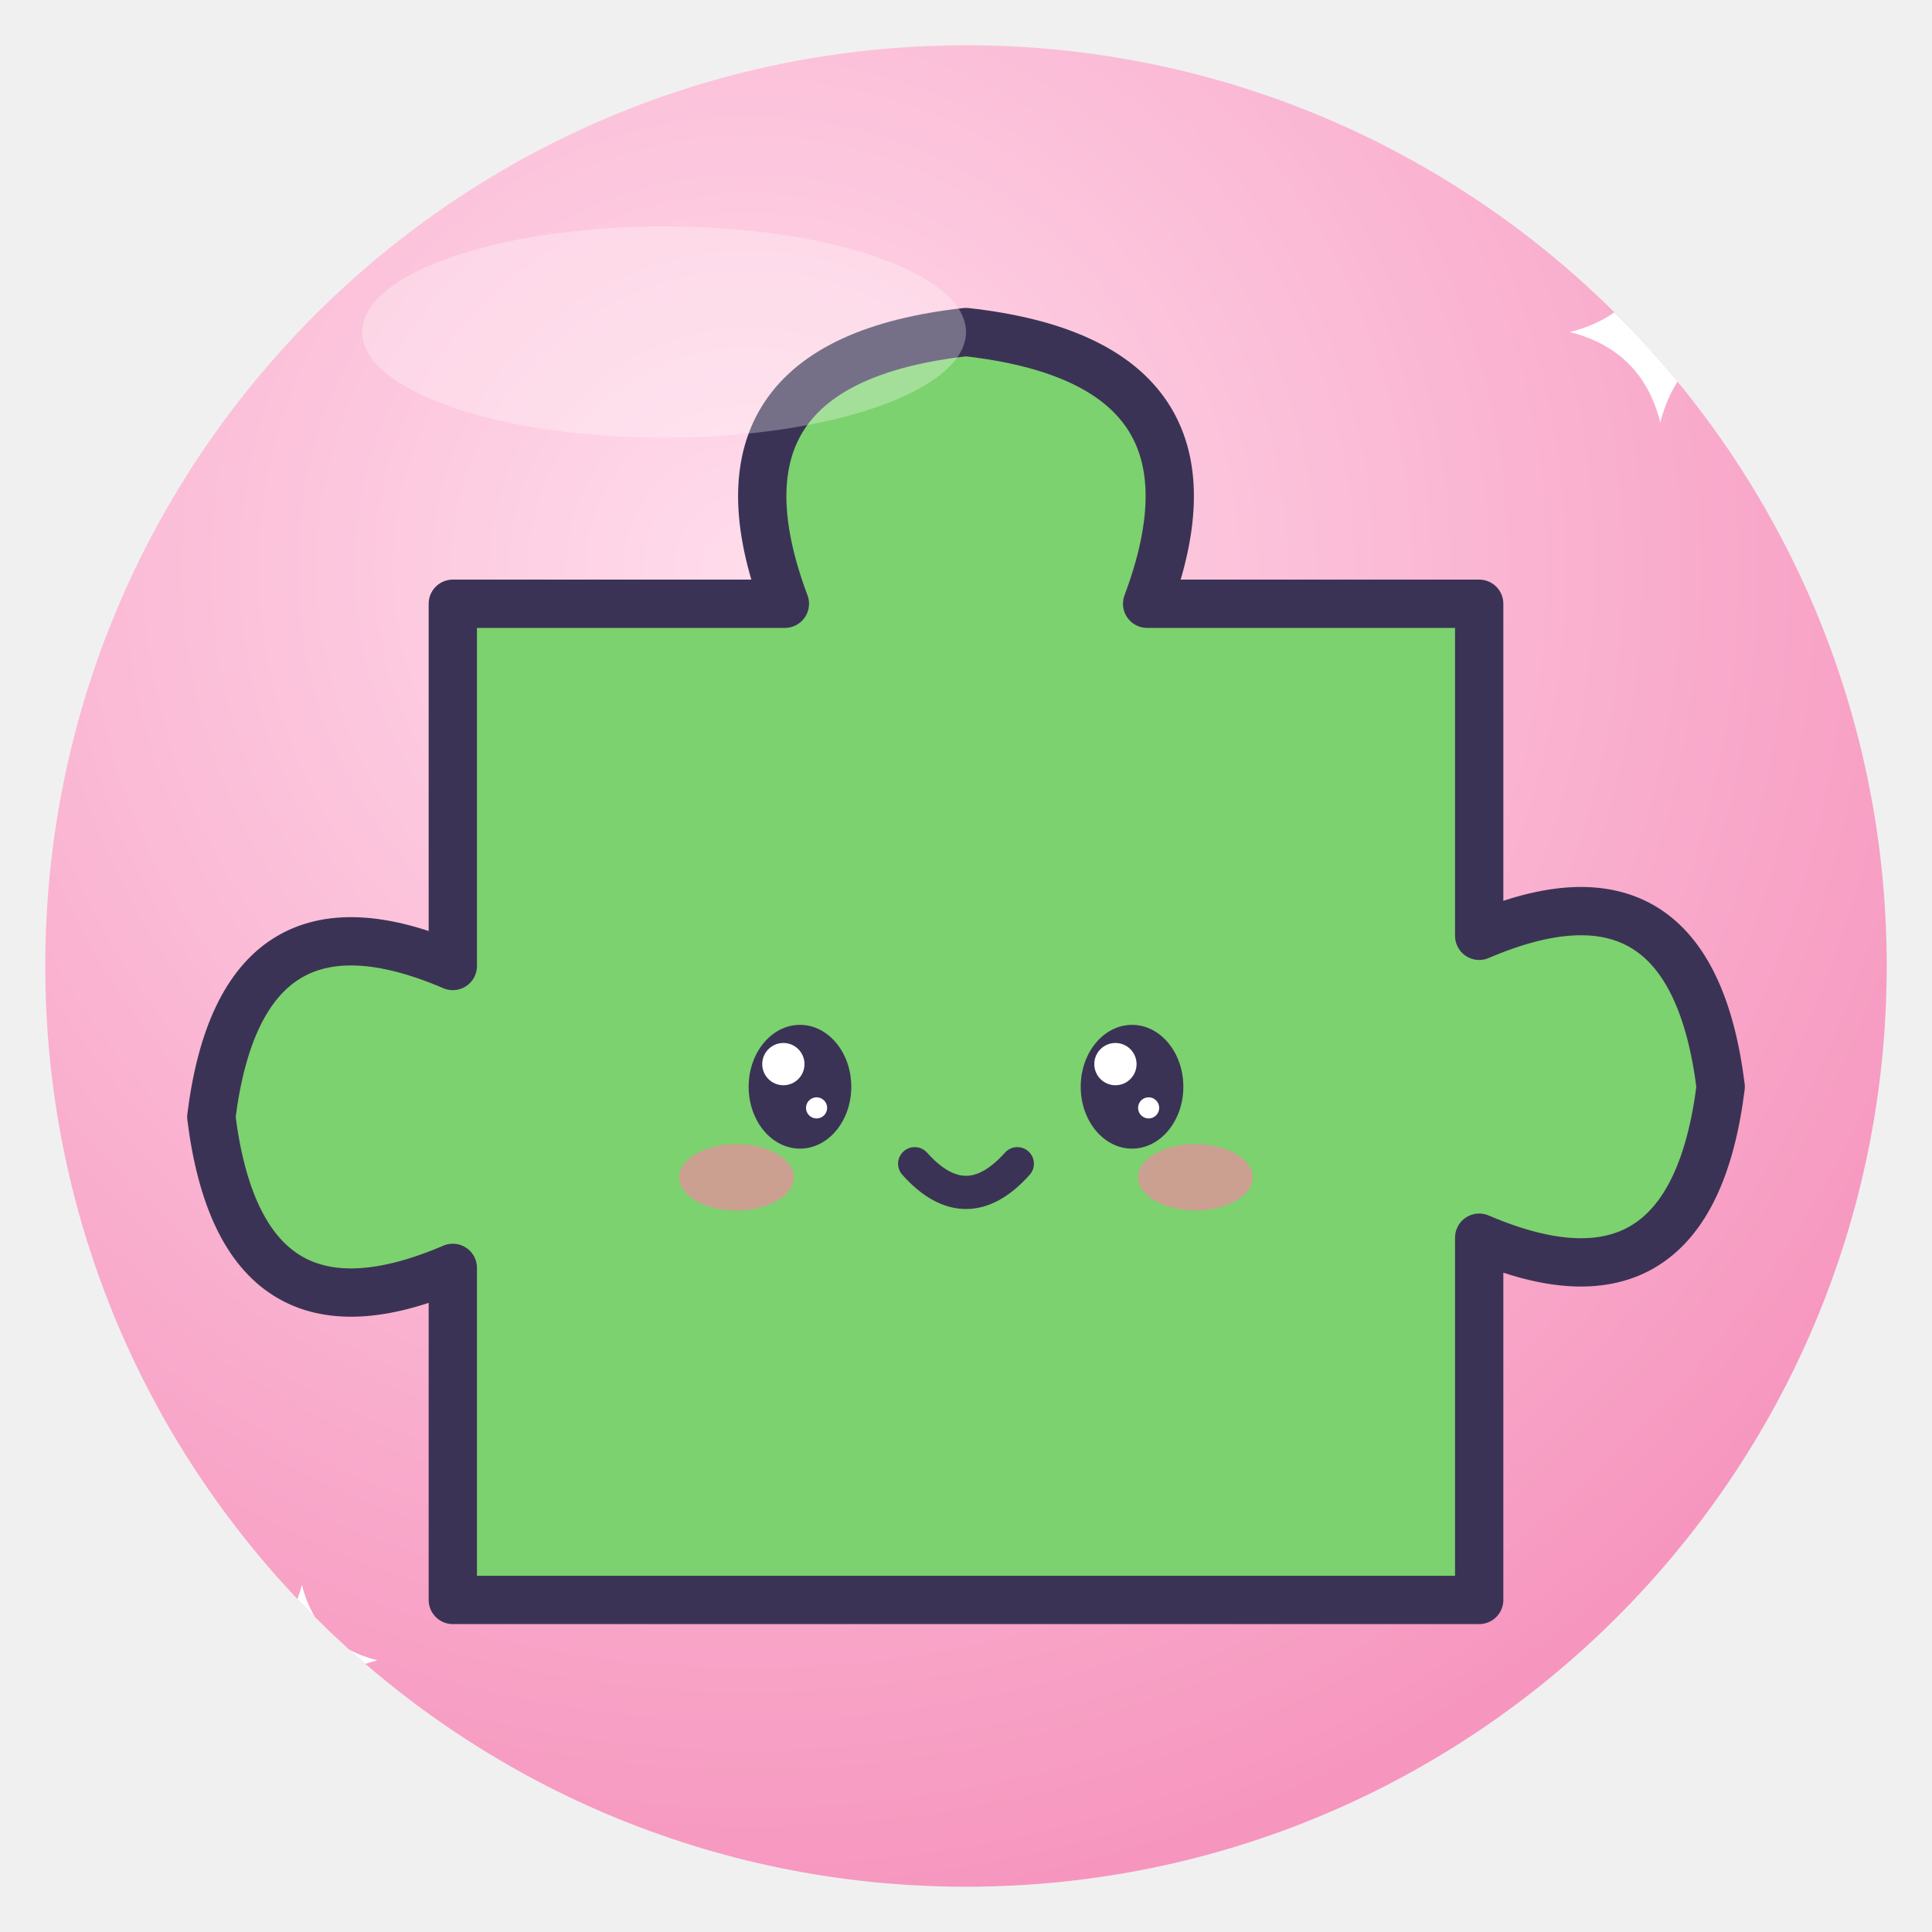
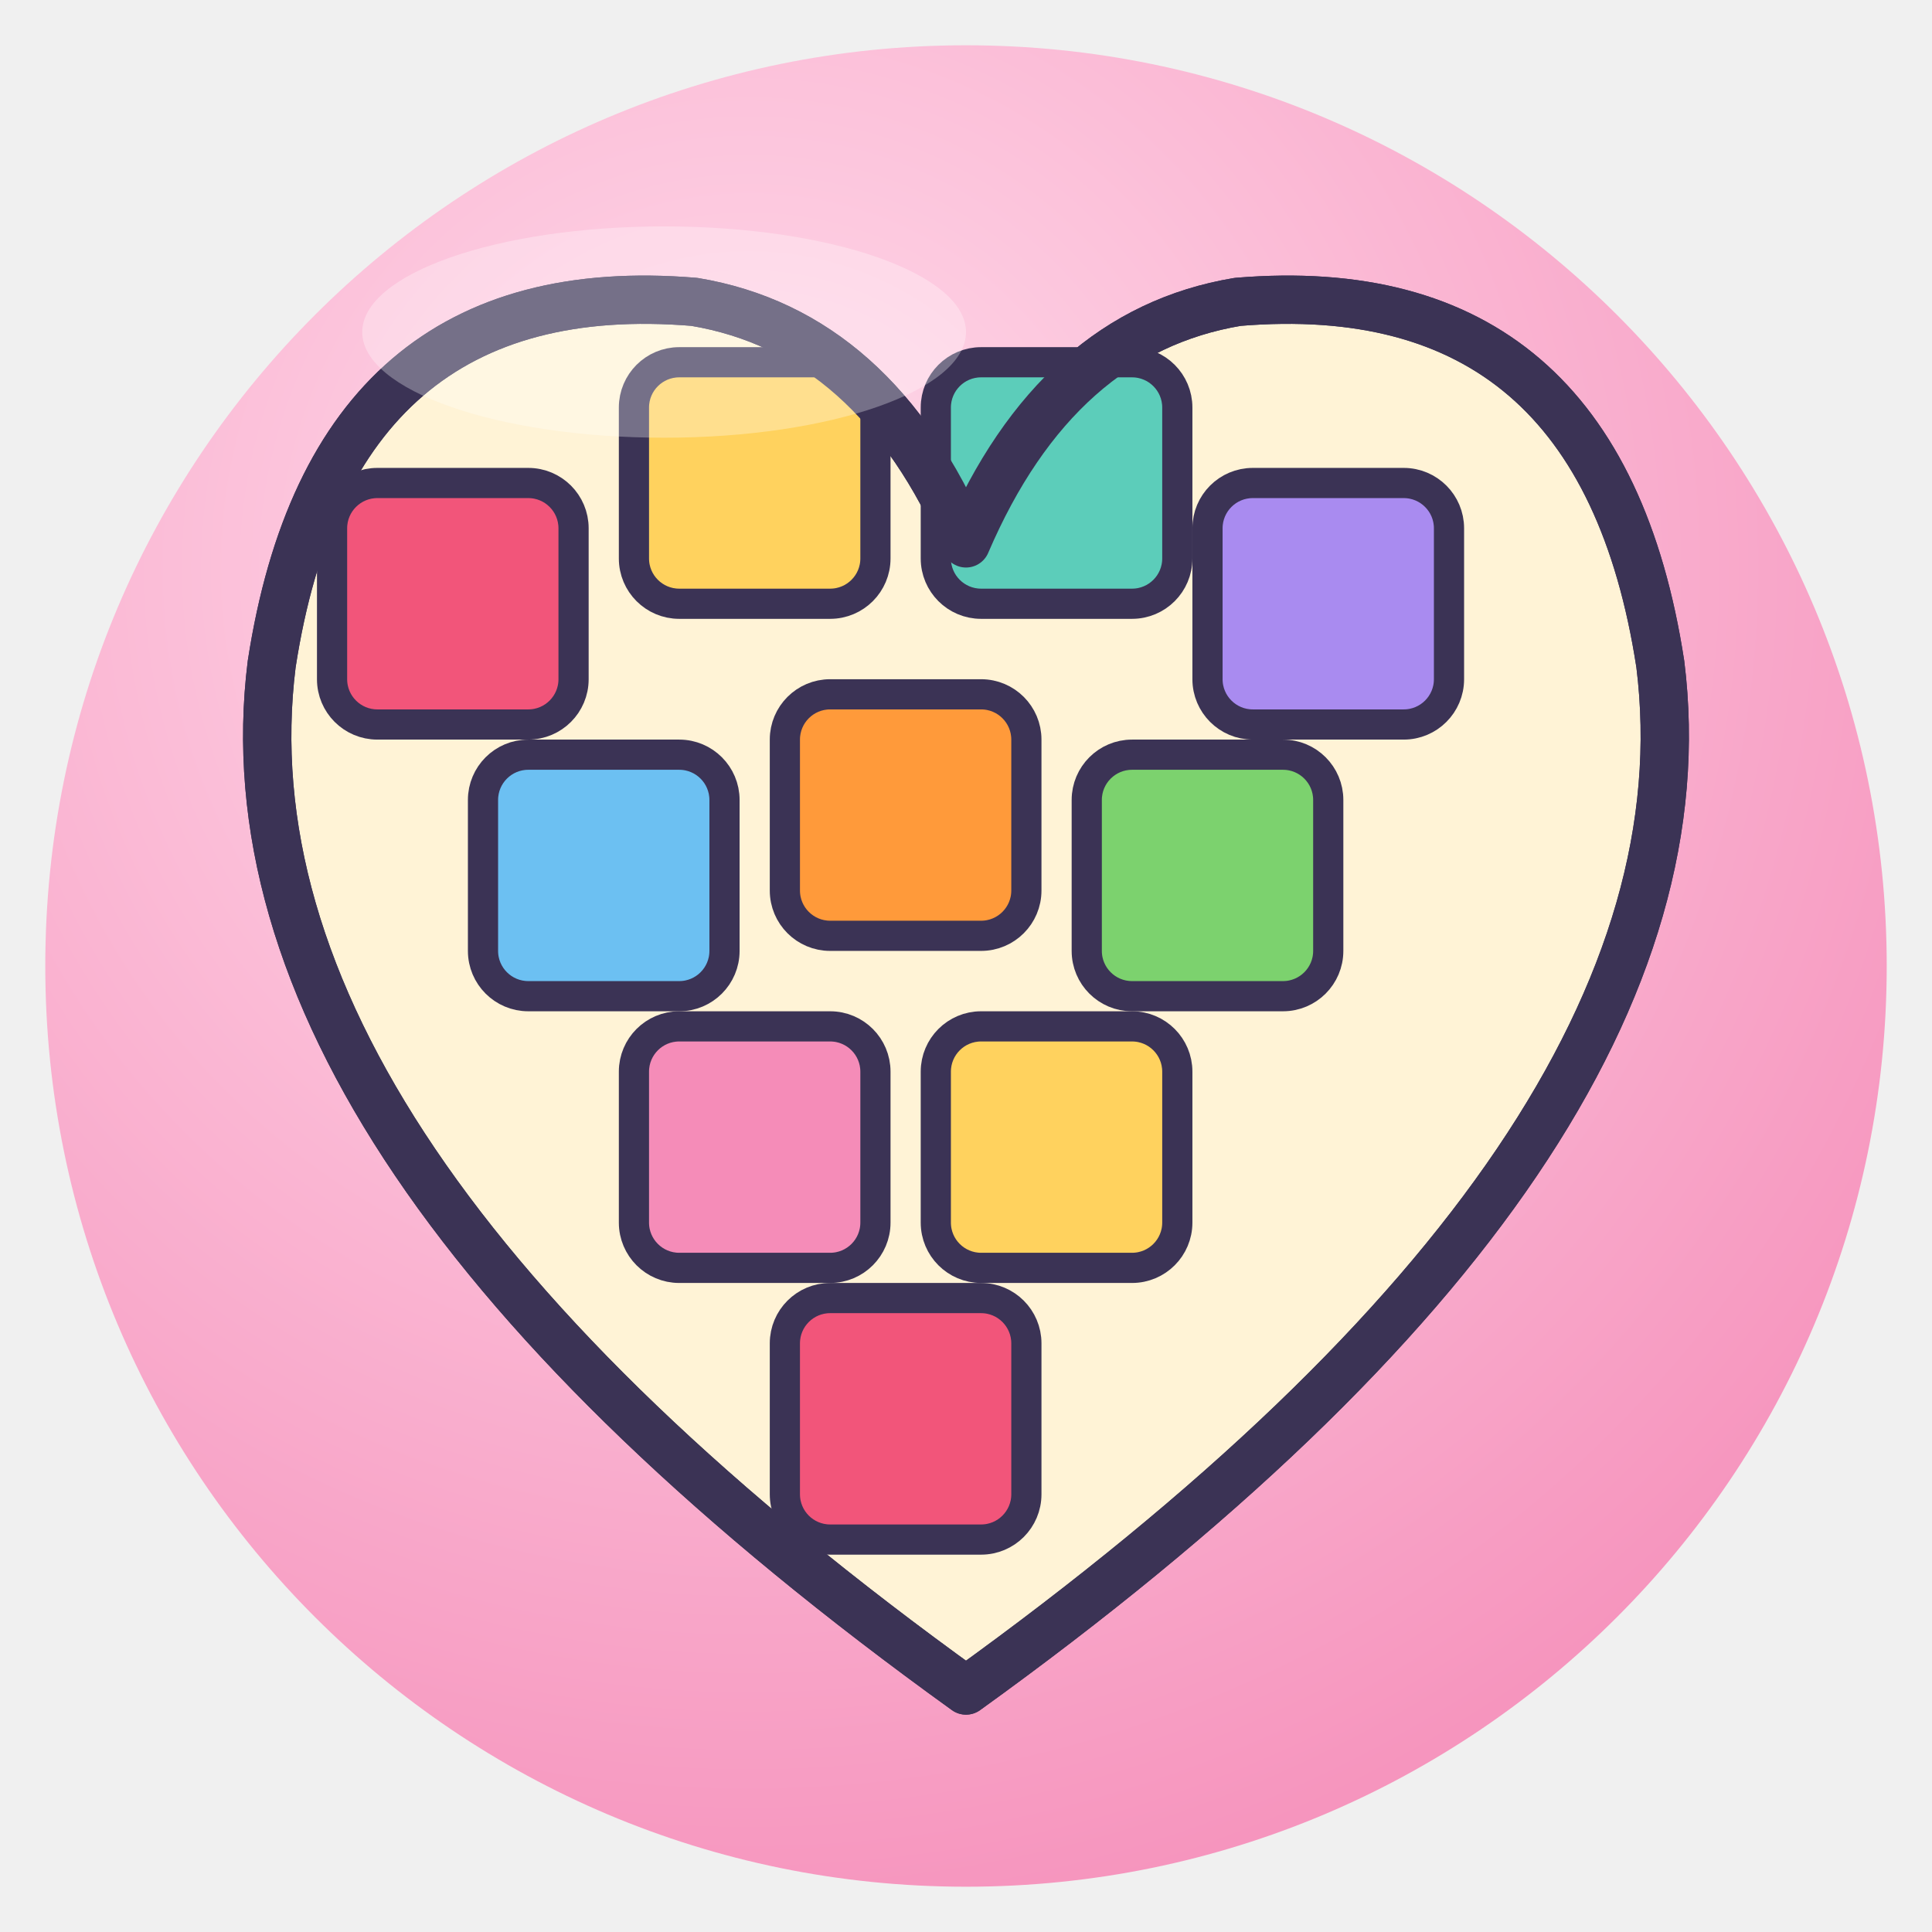
<svg xmlns="http://www.w3.org/2000/svg" viewBox="0 0 128 128" width="128" height="128">
  <defs>
    <radialGradient id="g" cx="38%" cy="28%" r="85%">
      <stop offset="0" stop-color="#FFDCEB" />
      <stop offset="1" stop-color="#F58CB8" />
    </radialGradient>
    <clipPath id="c">
      <circle cx="64" cy="64" r="61" />
    </clipPath>
  </defs>
  <circle cx="64" cy="64" r="61" fill="url(#g)" />
  <g clip-path="url(#c)">
-     <path d="M30 40 H52 Q46 24 64 22 Q82 24 76 40 H98 V62 Q112 56 114 72 Q112 88 98 82 V106 H30 V84 Q16 90 14 74 Q16 58 30 64Z" fill="#7CD26E" stroke="#3B3355" stroke-width="3.2" stroke-linejoin="round" stroke-linecap="round" />
-     <ellipse cx="53" cy="72" rx="3.4" ry="4.1" fill="#3B3355" />
-     <circle cx="51.9" cy="70.5" r="1.4" fill="#fff" />
-     <circle cx="54.1" cy="73.4" r="0.7" fill="#fff" />
-     <ellipse cx="75" cy="72" rx="3.4" ry="4.1" fill="#3B3355" />
-     <circle cx="73.9" cy="70.5" r="1.4" fill="#fff" />
-     <circle cx="76.1" cy="73.4" r="0.7" fill="#fff" />
-     <ellipse cx="48.8" cy="78.0" rx="3.8" ry="2.2" fill="#FF7FA8" opacity=".6" />
-     <ellipse cx="79.2" cy="78.0" rx="3.8" ry="2.2" fill="#FF7FA8" opacity=".6" />
-     <path d="M60.6 77.1 Q64 80.9 67.4 77.1" fill="none" stroke="#3B3355" stroke-linejoin="round" stroke-linecap="round" stroke-width="2.2" />
-     <path d="M110 16 Q111.2 20.8 116 22 Q111.2 23.2 110 28 Q108.8 23.2 104 22 Q108.8 20.8 110 16Z" fill="#fff" />
-     <path d="M20 105 Q21.0 109.0 25 110 Q21.0 111.0 20 115 Q19.0 111.0 15 110 Q19.0 109.0 20 105Z" fill="#fff" />
+     <path d="M64 112 Q14 76 18 44 Q22 18 46 20 Q58 22 64 36 Q70 22 82 20 Q106 18 110 44 Q114 76 64 112Z" fill="#FFF3D6" stroke="#3B3355" stroke-width="3.2" stroke-linejoin="round" stroke-linecap="round" />
+     <rect x="22" y="32" width="16" height="16" rx="3" fill="#F2557A" stroke="#3B3355" stroke-linejoin="round" stroke-linecap="round" stroke-width="2" />
+     <rect x="42" y="24" width="16" height="16" rx="3" fill="#FFD25E" stroke="#3B3355" stroke-linejoin="round" stroke-linecap="round" stroke-width="2" />
+     <rect x="62" y="24" width="16" height="16" rx="3" fill="#5CCDBA" stroke="#3B3355" stroke-linejoin="round" stroke-linecap="round" stroke-width="2" />
+     <rect x="80" y="32" width="16" height="16" rx="3" fill="#A98BF0" stroke="#3B3355" stroke-linejoin="round" stroke-linecap="round" stroke-width="2" />
+     <rect x="32" y="50" width="16" height="16" rx="3" fill="#6CC0F2" stroke="#3B3355" stroke-linejoin="round" stroke-linecap="round" stroke-width="2" />
+     <rect x="52" y="46" width="16" height="16" rx="3" fill="#FF9A3A" stroke="#3B3355" stroke-linejoin="round" stroke-linecap="round" stroke-width="2" />
+     <rect x="72" y="50" width="16" height="16" rx="3" fill="#7CD26E" stroke="#3B3355" stroke-linejoin="round" stroke-linecap="round" stroke-width="2" />
+     <rect x="42" y="68" width="16" height="16" rx="3" fill="#F58CB8" stroke="#3B3355" stroke-linejoin="round" stroke-linecap="round" stroke-width="2" />
+     <rect x="62" y="68" width="16" height="16" rx="3" fill="#FFD25E" stroke="#3B3355" stroke-linejoin="round" stroke-linecap="round" stroke-width="2" />
+     <rect x="52" y="86" width="16" height="16" rx="3" fill="#F2557A" stroke="#3B3355" stroke-linejoin="round" stroke-linecap="round" stroke-width="2" />
+     <path d="M64 112 Q14 76 18 44 Q22 18 46 20 Q58 22 64 36 Q70 22 82 20 Q106 18 110 44 Q114 76 64 112Z" fill="none" stroke="#3B3355" stroke-width="3.2" stroke-linejoin="round" stroke-linecap="round" />
  </g>
  <ellipse cx="44" cy="22" rx="20" ry="7" fill="#fff" opacity=".3" />
</svg>
